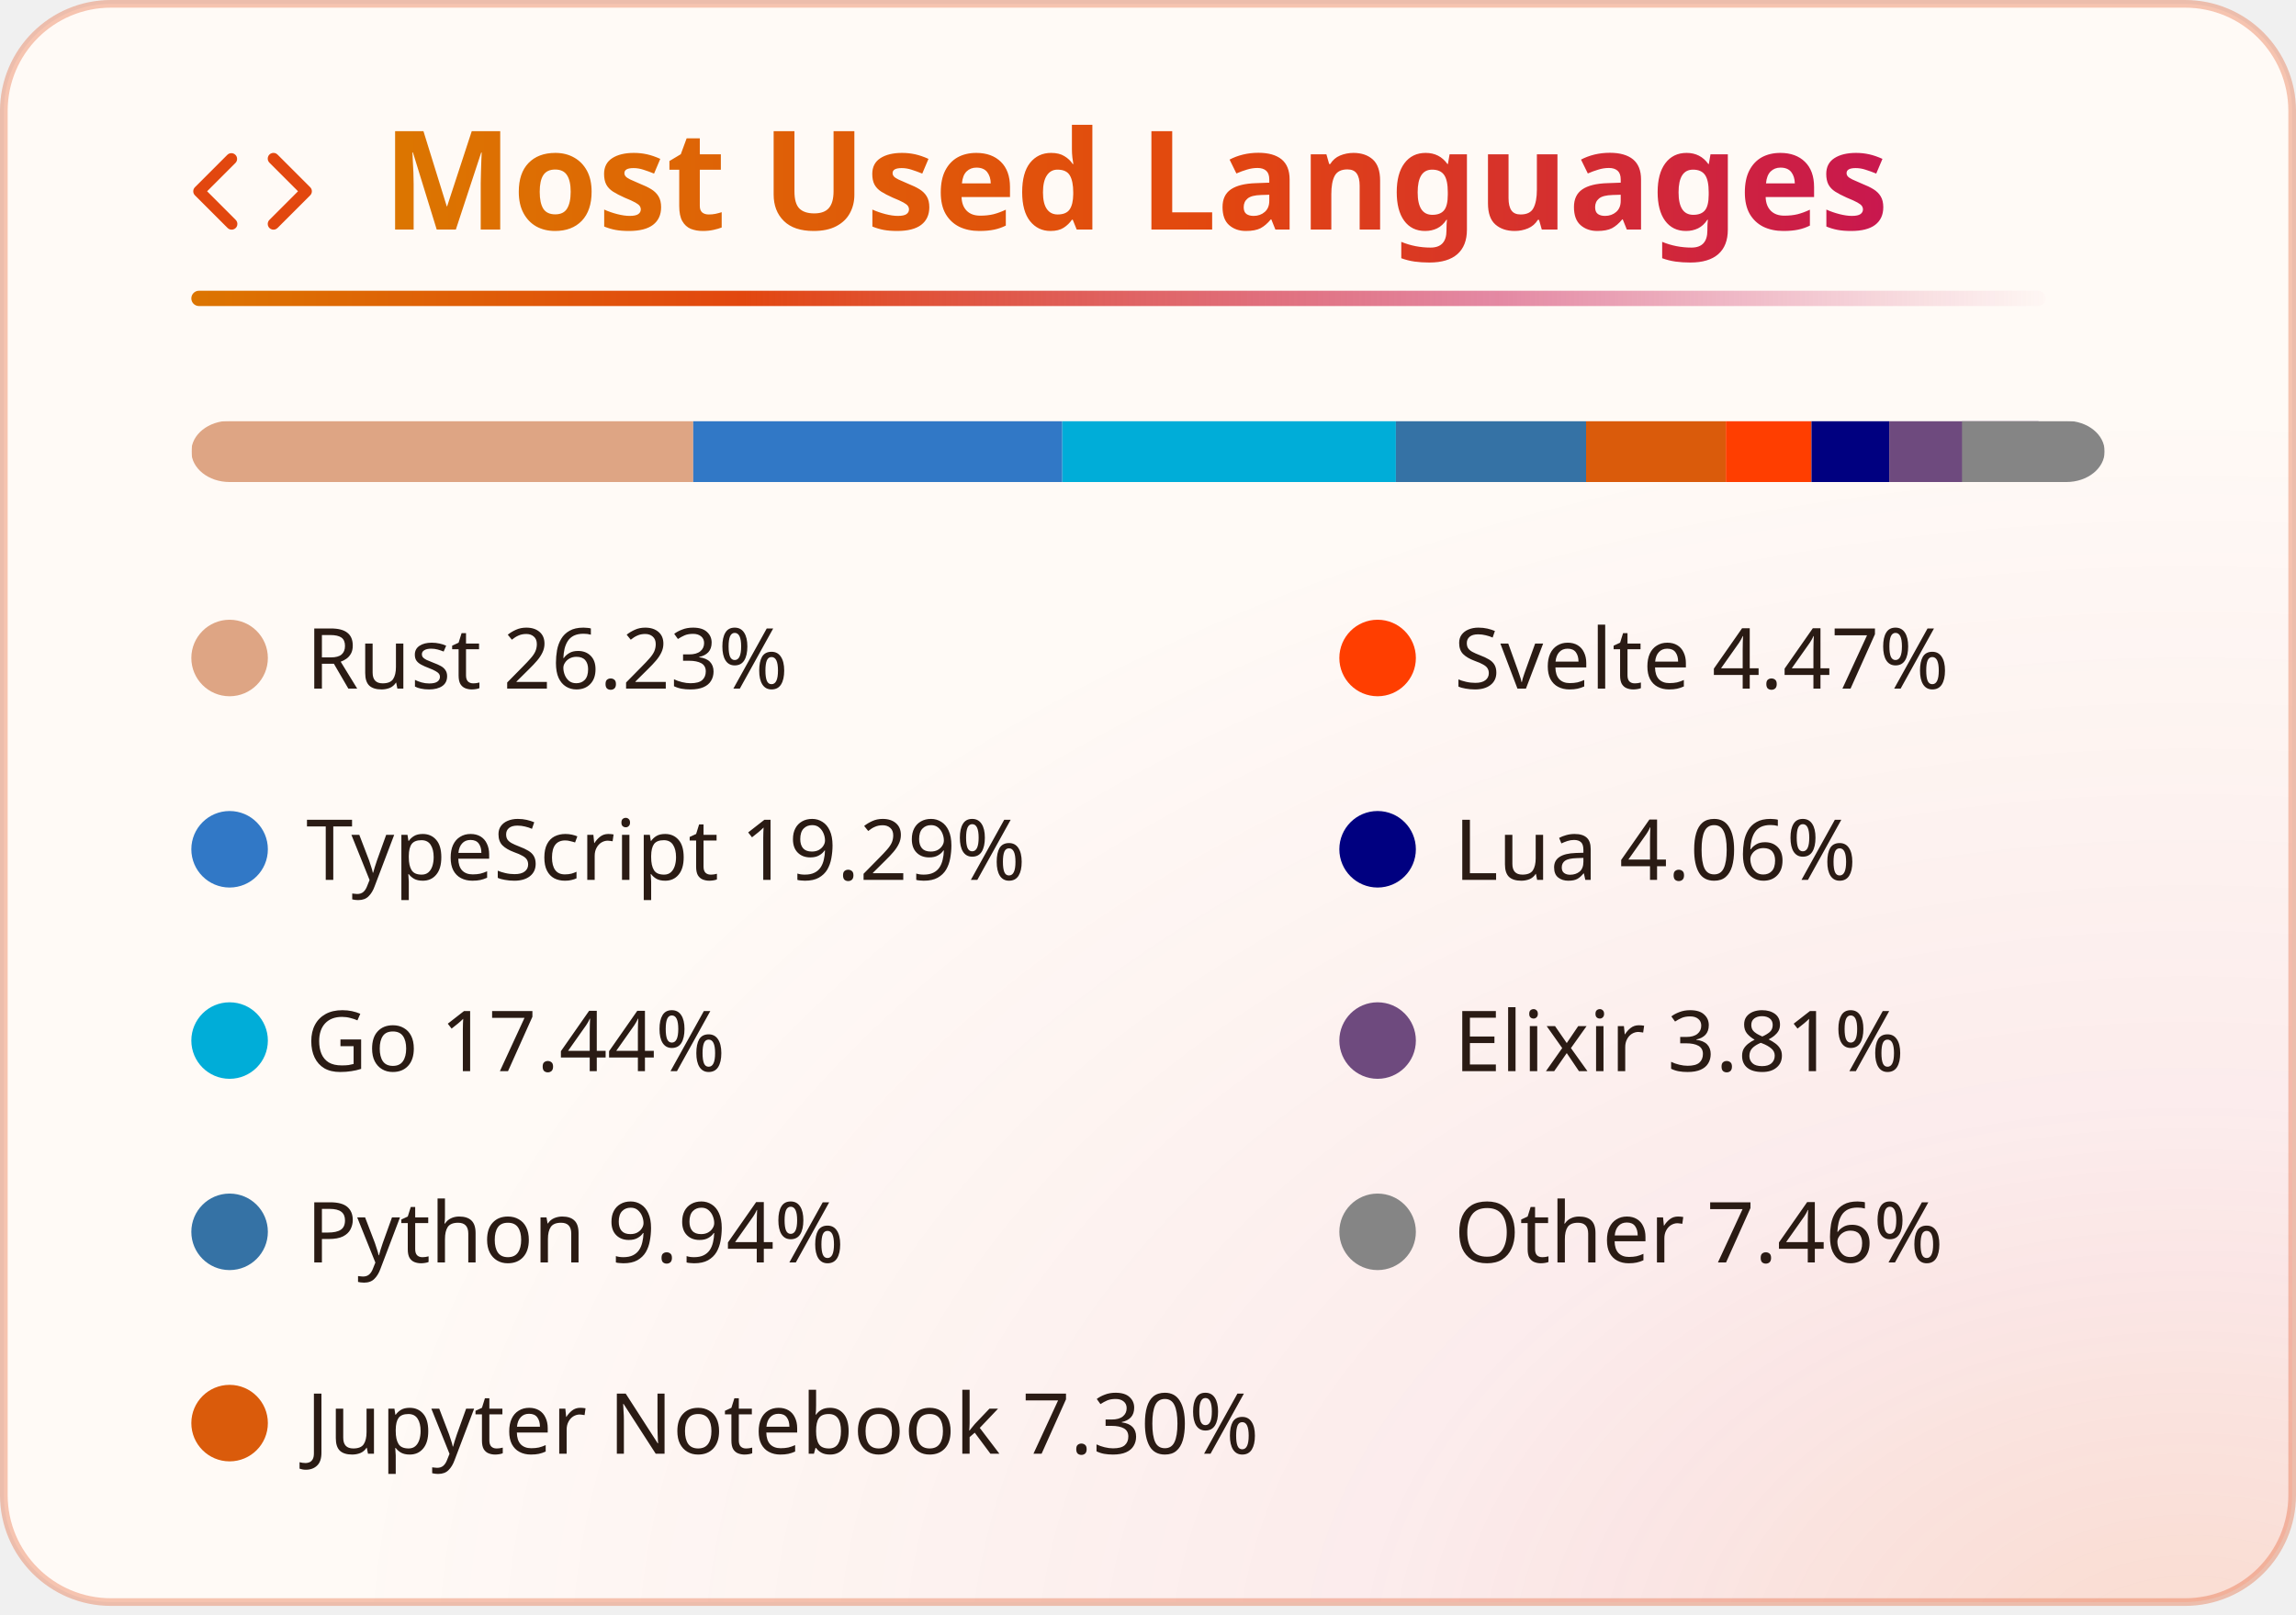
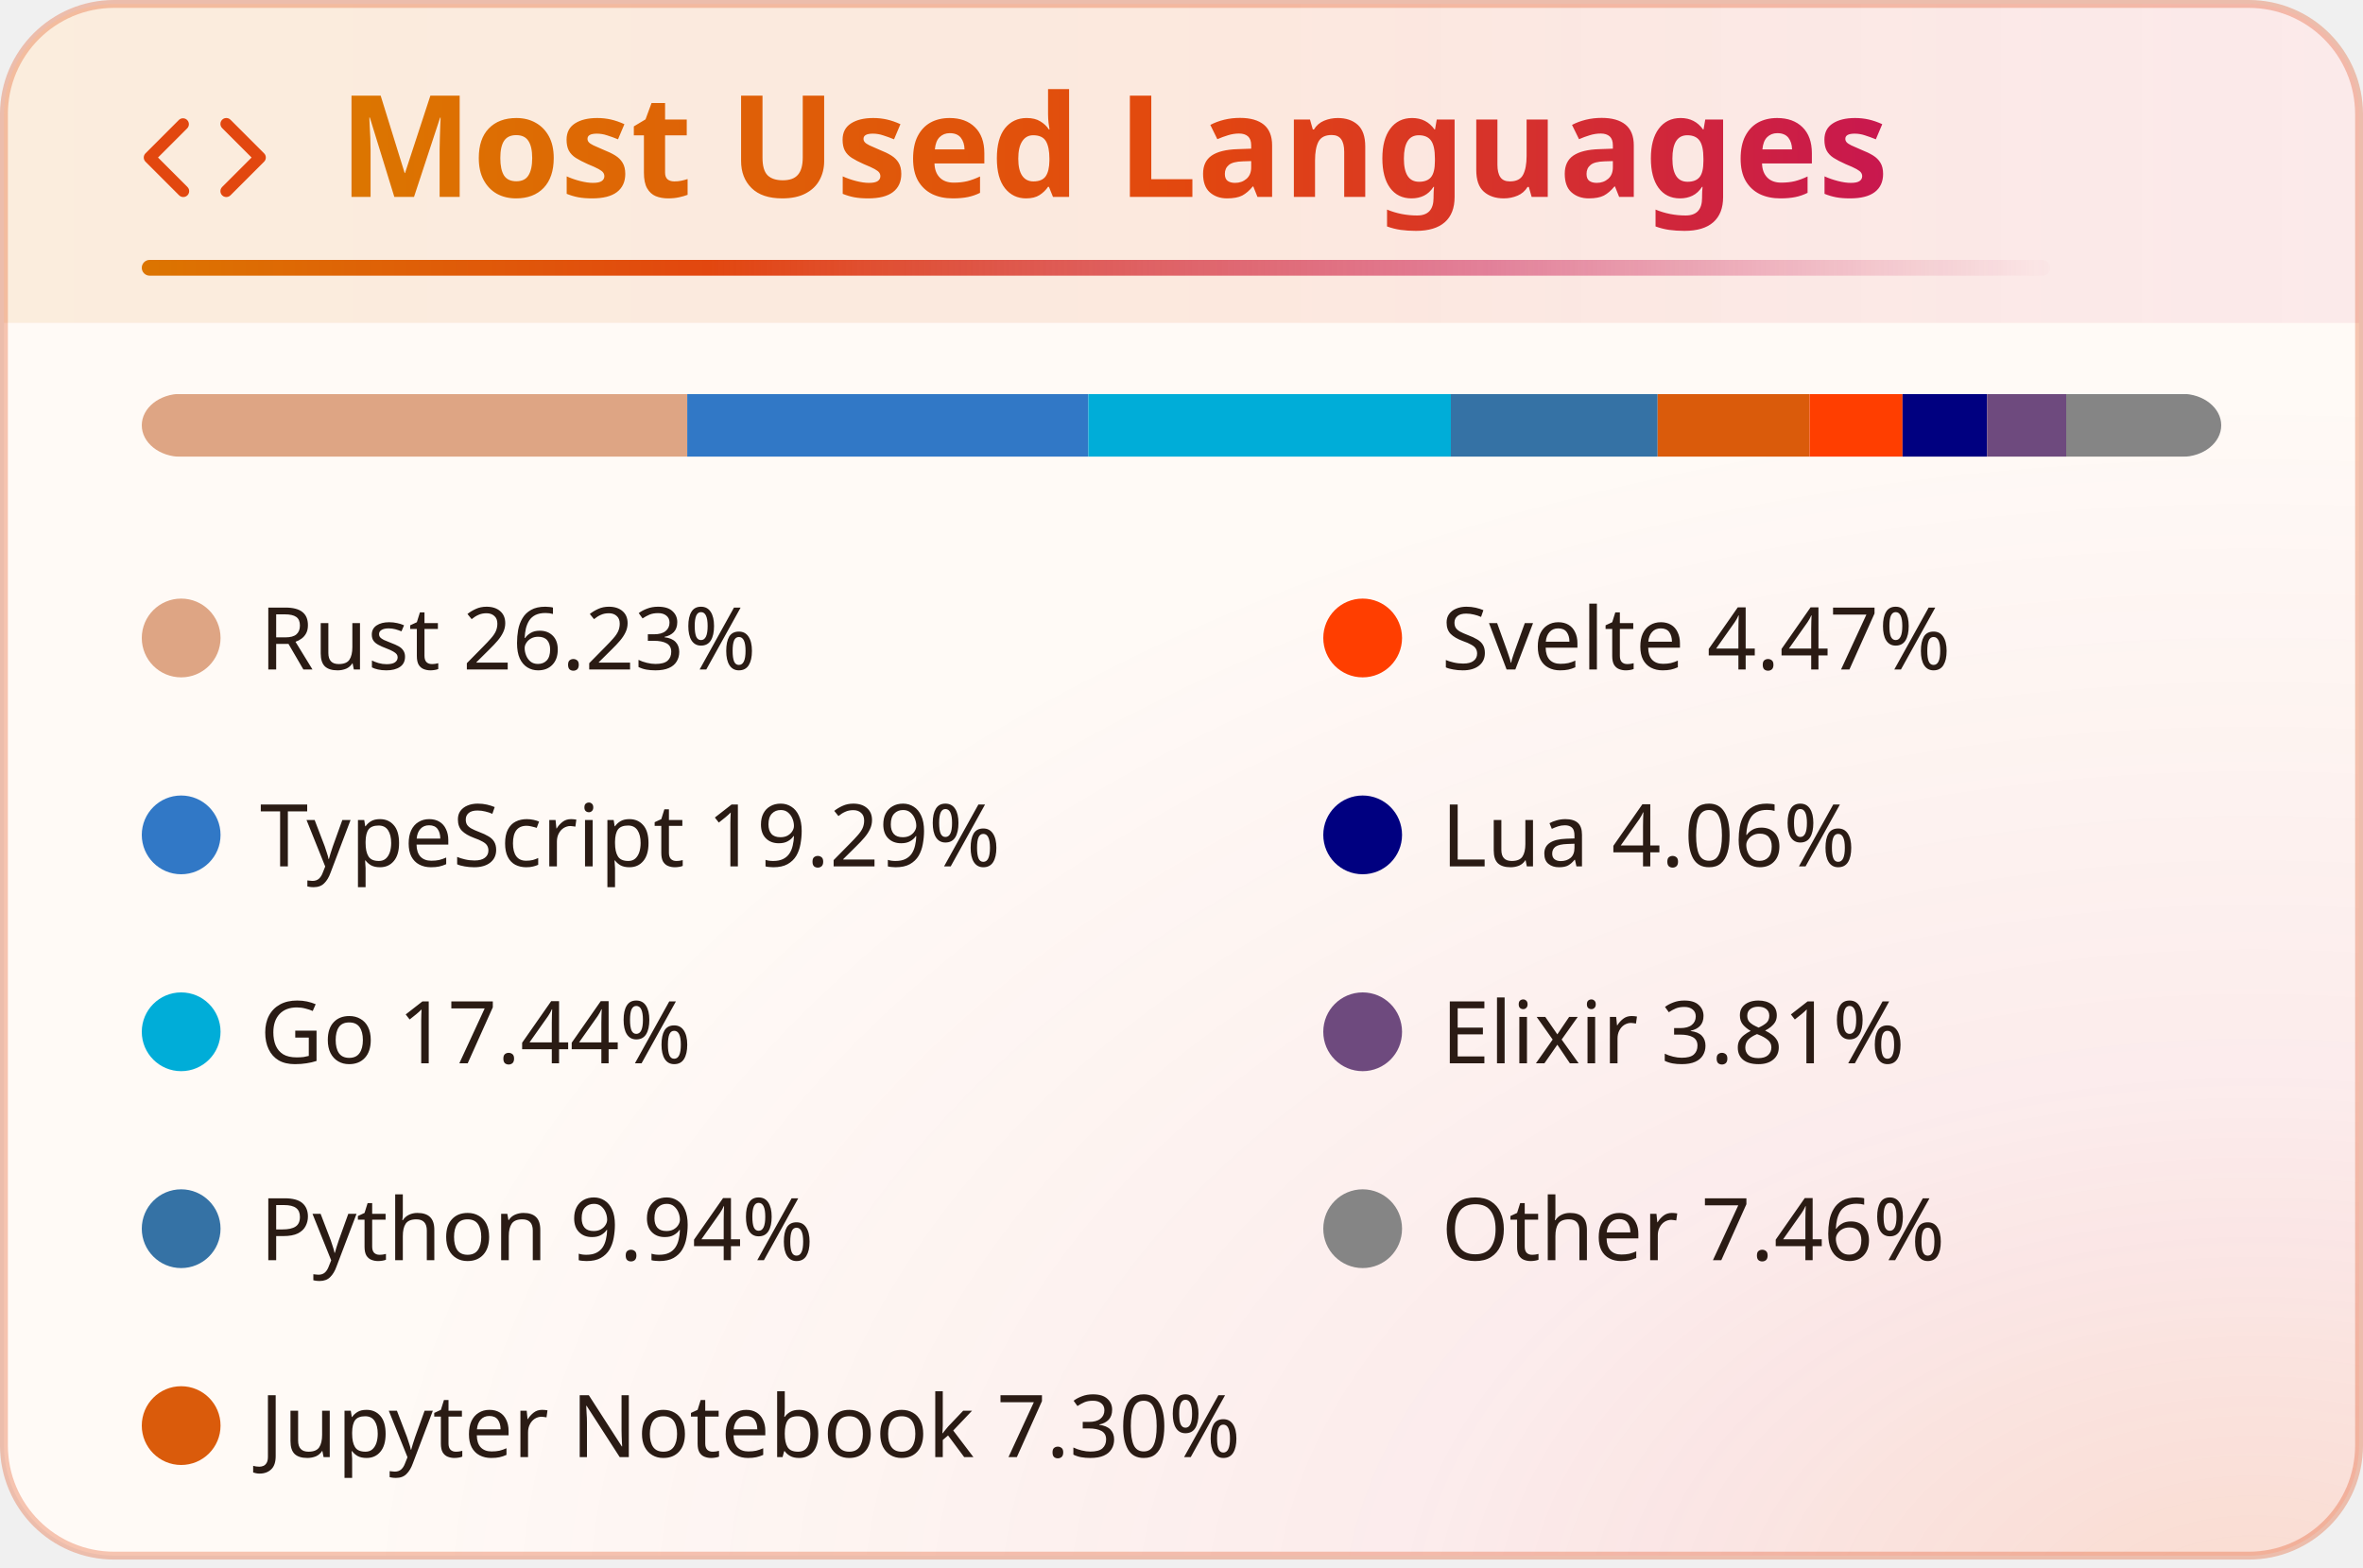
- <svg xmlns="http://www.w3.org/2000/svg" width="300" height="211" viewBox="0 0 300 211" fill="none" role="img" aria-labelledby="title-id desc-id">
+ <svg xmlns="http://www.w3.org/2000/svg" width="300" height="199" viewBox="0 0 300 199" fill="none" role="img" aria-labelledby="title-id desc-id">
  <style>
    .header {
      font: 600 18px 'Segoe UI', Ubuntu, "Helvetica Neue", Sans-Serif;
      fill: url(#heat);
      animation: fadeInAnimation 0.8s ease-in-out backwards;
    }
    /* The icon reads against the title rather than with it, so it keeps its own color. */
    .title-icon {
      fill: #e2470f;
      animation: fadeInAnimation 0.8s ease-in-out backwards;
    }
    .title-accent {
      transform-box: fill-box;
      transform-origin: left center;
      animation: trailAnimation 0.9s cubic-bezier(0.2, 0.7, 0.2, 1) 0.2s backwards;
    }
    @supports(-moz-appearance: auto) {
      /* Selector detects Firefox */
      .header {
        font-size: 15.5px;
      }
    }
    @keyframes slideInAnimation {
      from {
        width: 0;
      }
      to {
        width: calc(100%-100px);
      }
    }
    @keyframes growWidthAnimation {
      from {
        width: 0;
      }
      to {
        width: 100%;
      }
    }
    .stat {
      font: 400 14px 'Segoe UI', Ubuntu, "Helvetica Neue", Sans-Serif;
      fill: #2a1b14;
    }
    @supports(-moz-appearance: auto) {
      /* Selector detects Firefox */
      .stat {
        font-size: 12px;
      }
    }
    .bold {
      font-weight: 600;
    }
    .lang-name {
      font: 400 11px 'Segoe UI', Ubuntu, "Helvetica Neue", Sans-Serif;
      fill: #2a1b14;
    }
    .stagger {
      animation: fadeInAnimation 0.3s ease-in-out backwards;
    }
    #rect-mask rect {
      animation: slideInAnimation 1s ease-in-out backwards;
    }
    .lang-progress {
      animation: growWidthAnimation 0.6s ease-in-out backwards;
    }
    .progress-background {
      fill: #ddd;
    }
    .lang-tip {
      animation: fadeInAnimation 0.4s ease-in-out backwards;
    }
    /* Animations */
    @keyframes scaleInAnimation {
      from {
        transform: translate(-5px, 5px) scale(0);
      }
      to {
        transform: translate(-5px, 5px) scale(1);
      }
    }
    @keyframes fadeInAnimation {
      from {
        opacity: 0;
      }
      to {
        opacity: 1;
      }
    }
    @keyframes trailAnimation {
      from {
        transform: scaleX(0);
      }
    }
    @media (prefers-reduced-motion: reduce) {
      * {
        animation-duration: 0s !important;
        animation-delay: 0s !important;
      }
    }
  </style>
  <defs>
    <linearGradient id="heat" x1="0" y1="0" x2="1" y2="0">
      <stop offset="0" class="heat-0" stop-color="#dc7600" />
      <stop offset="0.55" class="heat-1" stop-color="#e2470f" />
      <stop offset="1" class="heat-2" stop-color="#c8174f" />
    </linearGradient>
    <linearGradient id="heat-trail" x1="0" y1="0" x2="1" y2="0">
      <stop offset="0" class="heat-0" stop-color="#dc7600" />
      <stop offset="0.3" class="heat-1" stop-color="#e2470f" />
      <stop offset="0.7" class="heat-2" stop-color="#c8174f" stop-opacity="0.5" />
      <stop offset="1" class="heat-2" stop-color="#c8174f" stop-opacity="0" />
    </linearGradient>
+     <linearGradient id="heat-band" x1="0" y1="0" x2="1" y2="0">
+       <stop offset="0" class="band-0" stop-color="#dc7600" stop-opacity="0.1" />
+       <stop offset="0.55" class="band-1" stop-color="#e2470f" stop-opacity="0.1" />
+       <stop offset="1" class="band-2" stop-color="#c8174f" stop-opacity="0.07" />
+     </linearGradient>
    <radialGradient id="heat-glow" cx="0.95" cy="1.05" r="0.8">
      <stop offset="0" class="glow-core" stop-color="#e2470f" stop-opacity="0.17" />
      <stop offset="0.45" class="glow-edge" stop-color="#c8174f" stop-opacity="0.06" />
      <stop offset="1" class="heat-2" stop-color="#c8174f" stop-opacity="0" />
    </radialGradient>
  </defs>
  <rect data-testid="card-bg" class="card-bg" x="0.5" y="0.5" rx="14" height="99%" width="299" stroke="#e2470f4d" fill="#fffaf6" stroke-opacity="1" />
  <rect data-testid="card-glow" x="0.5" y="0.5" rx="14" height="99%" width="299" fill="url(#heat-glow)" />
-   <g data-testid="card-title" transform="translate(25, 30)">
+   <path data-testid="title-band" d="M0.5 14.5a14 14 0 0 1 14 -14h271a14 14 0 0 1 14 14v26.5h-299z" fill="url(#heat-band)" />
+   <g data-testid="card-title" transform="translate(18, 25)">
    <g>
      <svg class="title-icon" x="0" y="-13" viewBox="0 0 16 16" version="1.1" width="16" height="16">
        <path d="M4.72 3.22a.75.75 0 0 1 1.06 1.06L2.06 8l3.72 3.72a.75.75 0 1 1-1.06 1.06L.47 8.53a.75.75 0 0 1 0-1.06Zm6.56 0a.75.75 0 1 0-1.06 1.06L13.94 8l-3.72 3.72a.75.75 0 1 0 1.06 1.06l4.25-4.25a.75.75 0 0 0 0-1.06Z" />
      </svg>
    </g>
    <g transform="translate(25, 0)">
      <text x="0" y="0" class="header" data-testid="header">Most Used Languages</text>
    </g>
    <rect data-testid="title-accent" class="title-accent" x="0" y="8" width="242.3" height="2" rx="1" fill="url(#heat-trail)" />
  </g>
-   <g data-testid="main-card-body" transform="translate(0, 55)">
-     <svg data-testid="lang-items" x="25">
+   <g data-testid="main-card-body" transform="translate(0, 50)">
+     <svg data-testid="lang-items" x="18">
      <mask id="rect-mask">
-         <rect x="0" y="0" width="250" height="8" fill="white" rx="5" />
+         <rect x="0" y="0" width="264" height="8" fill="white" rx="5" />
      </mask>
-       <rect mask="url(#rect-mask)" data-testid="lang-progress" x="0" y="0" width="65.58" height="8" fill="#dea584" />
-       <rect mask="url(#rect-mask)" data-testid="lang-progress" x="65.58" y="0" width="48.22" height="8" fill="#3178c6" />
-       <rect mask="url(#rect-mask)" data-testid="lang-progress" x="113.8" y="0" width="43.59" height="8" fill="#00ADD8" />
-       <rect mask="url(#rect-mask)" data-testid="lang-progress" x="157.39" y="0" width="24.85" height="8" fill="#3572A5" />
-       <rect mask="url(#rect-mask)" data-testid="lang-progress" x="182.24" y="0" width="18.26" height="8" fill="#DA5B0B" />
-       <rect mask="url(#rect-mask)" data-testid="lang-progress" x="200.5" y="0" width="11.19" height="8" fill="#ff3e00" />
-       <rect mask="url(#rect-mask)" data-testid="lang-progress" x="211.69" y="0" width="10.16" height="8" fill="#000080" />
-       <rect mask="url(#rect-mask)" data-testid="lang-progress" x="221.85" y="0" width="19.51" height="8" fill="#6e4a7e" />
-       <rect mask="url(#rect-mask)" data-testid="lang-progress" x="231.36" y="0" width="18.64" height="8" fill="#858585" />
+       <rect mask="url(#rect-mask)" data-testid="lang-progress" x="0" y="0" width="69.25" height="8" fill="#dea584" />
+       <rect mask="url(#rect-mask)" data-testid="lang-progress" x="69.25" y="0" width="50.92" height="8" fill="#3178c6" />
+       <rect mask="url(#rect-mask)" data-testid="lang-progress" x="120.17" y="0" width="46.03" height="8" fill="#00ADD8" />
+       <rect mask="url(#rect-mask)" data-testid="lang-progress" x="166.2" y="0" width="26.25" height="8" fill="#3572A5" />
+       <rect mask="url(#rect-mask)" data-testid="lang-progress" x="192.45" y="0" width="19.28" height="8" fill="#DA5B0B" />
+       <rect mask="url(#rect-mask)" data-testid="lang-progress" x="211.73" y="0" width="11.81" height="8" fill="#ff3e00" />
+       <rect mask="url(#rect-mask)" data-testid="lang-progress" x="223.54" y="0" width="10.73" height="8" fill="#000080" />
+       <rect mask="url(#rect-mask)" data-testid="lang-progress" x="234.27" y="0" width="10.05" height="8" fill="#6e4a7e" />
+       <rect mask="url(#rect-mask)" data-testid="lang-progress" x="244.32" y="0" width="19.69" height="8" fill="#858585" />
      <g transform="translate(0, 25)">
        <g>
          <g>
            <g class="stagger" style="animation-delay: 450ms">
              <circle cx="5" cy="6" r="5" fill="#dea584" />
              <text data-testid="lang-name" x="15" y="10" class="lang-name">Rust 26.23%</text>
            </g>
          </g>
          <g transform="translate(0, 25)">
            <g class="stagger" style="animation-delay: 600ms">
              <circle cx="5" cy="6" r="5" fill="#3178c6" />
              <text data-testid="lang-name" x="15" y="10" class="lang-name">TypeScript 19.29%</text>
            </g>
          </g>
          <g transform="translate(0, 50)">
            <g class="stagger" style="animation-delay: 750ms">
              <circle cx="5" cy="6" r="5" fill="#00ADD8" />
              <text data-testid="lang-name" x="15" y="10" class="lang-name">Go 17.44%</text>
            </g>
          </g>
          <g transform="translate(0, 75)">
            <g class="stagger" style="animation-delay: 900ms">
              <circle cx="5" cy="6" r="5" fill="#3572A5" />
              <text data-testid="lang-name" x="15" y="10" class="lang-name">Python 9.94%</text>
            </g>
          </g>
          <g transform="translate(0, 100)">
            <g class="stagger" style="animation-delay: 1050ms">
              <circle cx="5" cy="6" r="5" fill="#DA5B0B" />
              <text data-testid="lang-name" x="15" y="10" class="lang-name">Jupyter Notebook 7.30%</text>
            </g>
          </g>
        </g>
        <g transform="translate(150, 0)">
          <g>
            <g class="stagger" style="animation-delay: 450ms">
              <circle cx="5" cy="6" r="5" fill="#ff3e00" />
              <text data-testid="lang-name" x="15" y="10" class="lang-name">Svelte 4.47%</text>
            </g>
          </g>
          <g transform="translate(0, 25)">
            <g class="stagger" style="animation-delay: 600ms">
              <circle cx="5" cy="6" r="5" fill="#000080" />
              <text data-testid="lang-name" x="15" y="10" class="lang-name">Lua 4.06%</text>
            </g>
          </g>
          <g transform="translate(0, 50)">
            <g class="stagger" style="animation-delay: 750ms">
              <circle cx="5" cy="6" r="5" fill="#6e4a7e" />
              <text data-testid="lang-name" x="15" y="10" class="lang-name">Elixir 3.81%</text>
            </g>
          </g>
          <g transform="translate(0, 75)">
            <g class="stagger" style="animation-delay: 900ms">
              <circle cx="5" cy="6" r="5" fill="#858585" />
              <text data-testid="lang-name" x="15" y="10" class="lang-name">Other 7.46%</text>
            </g>
          </g>
        </g>
      </g>
    </svg>
  </g>
</svg>
